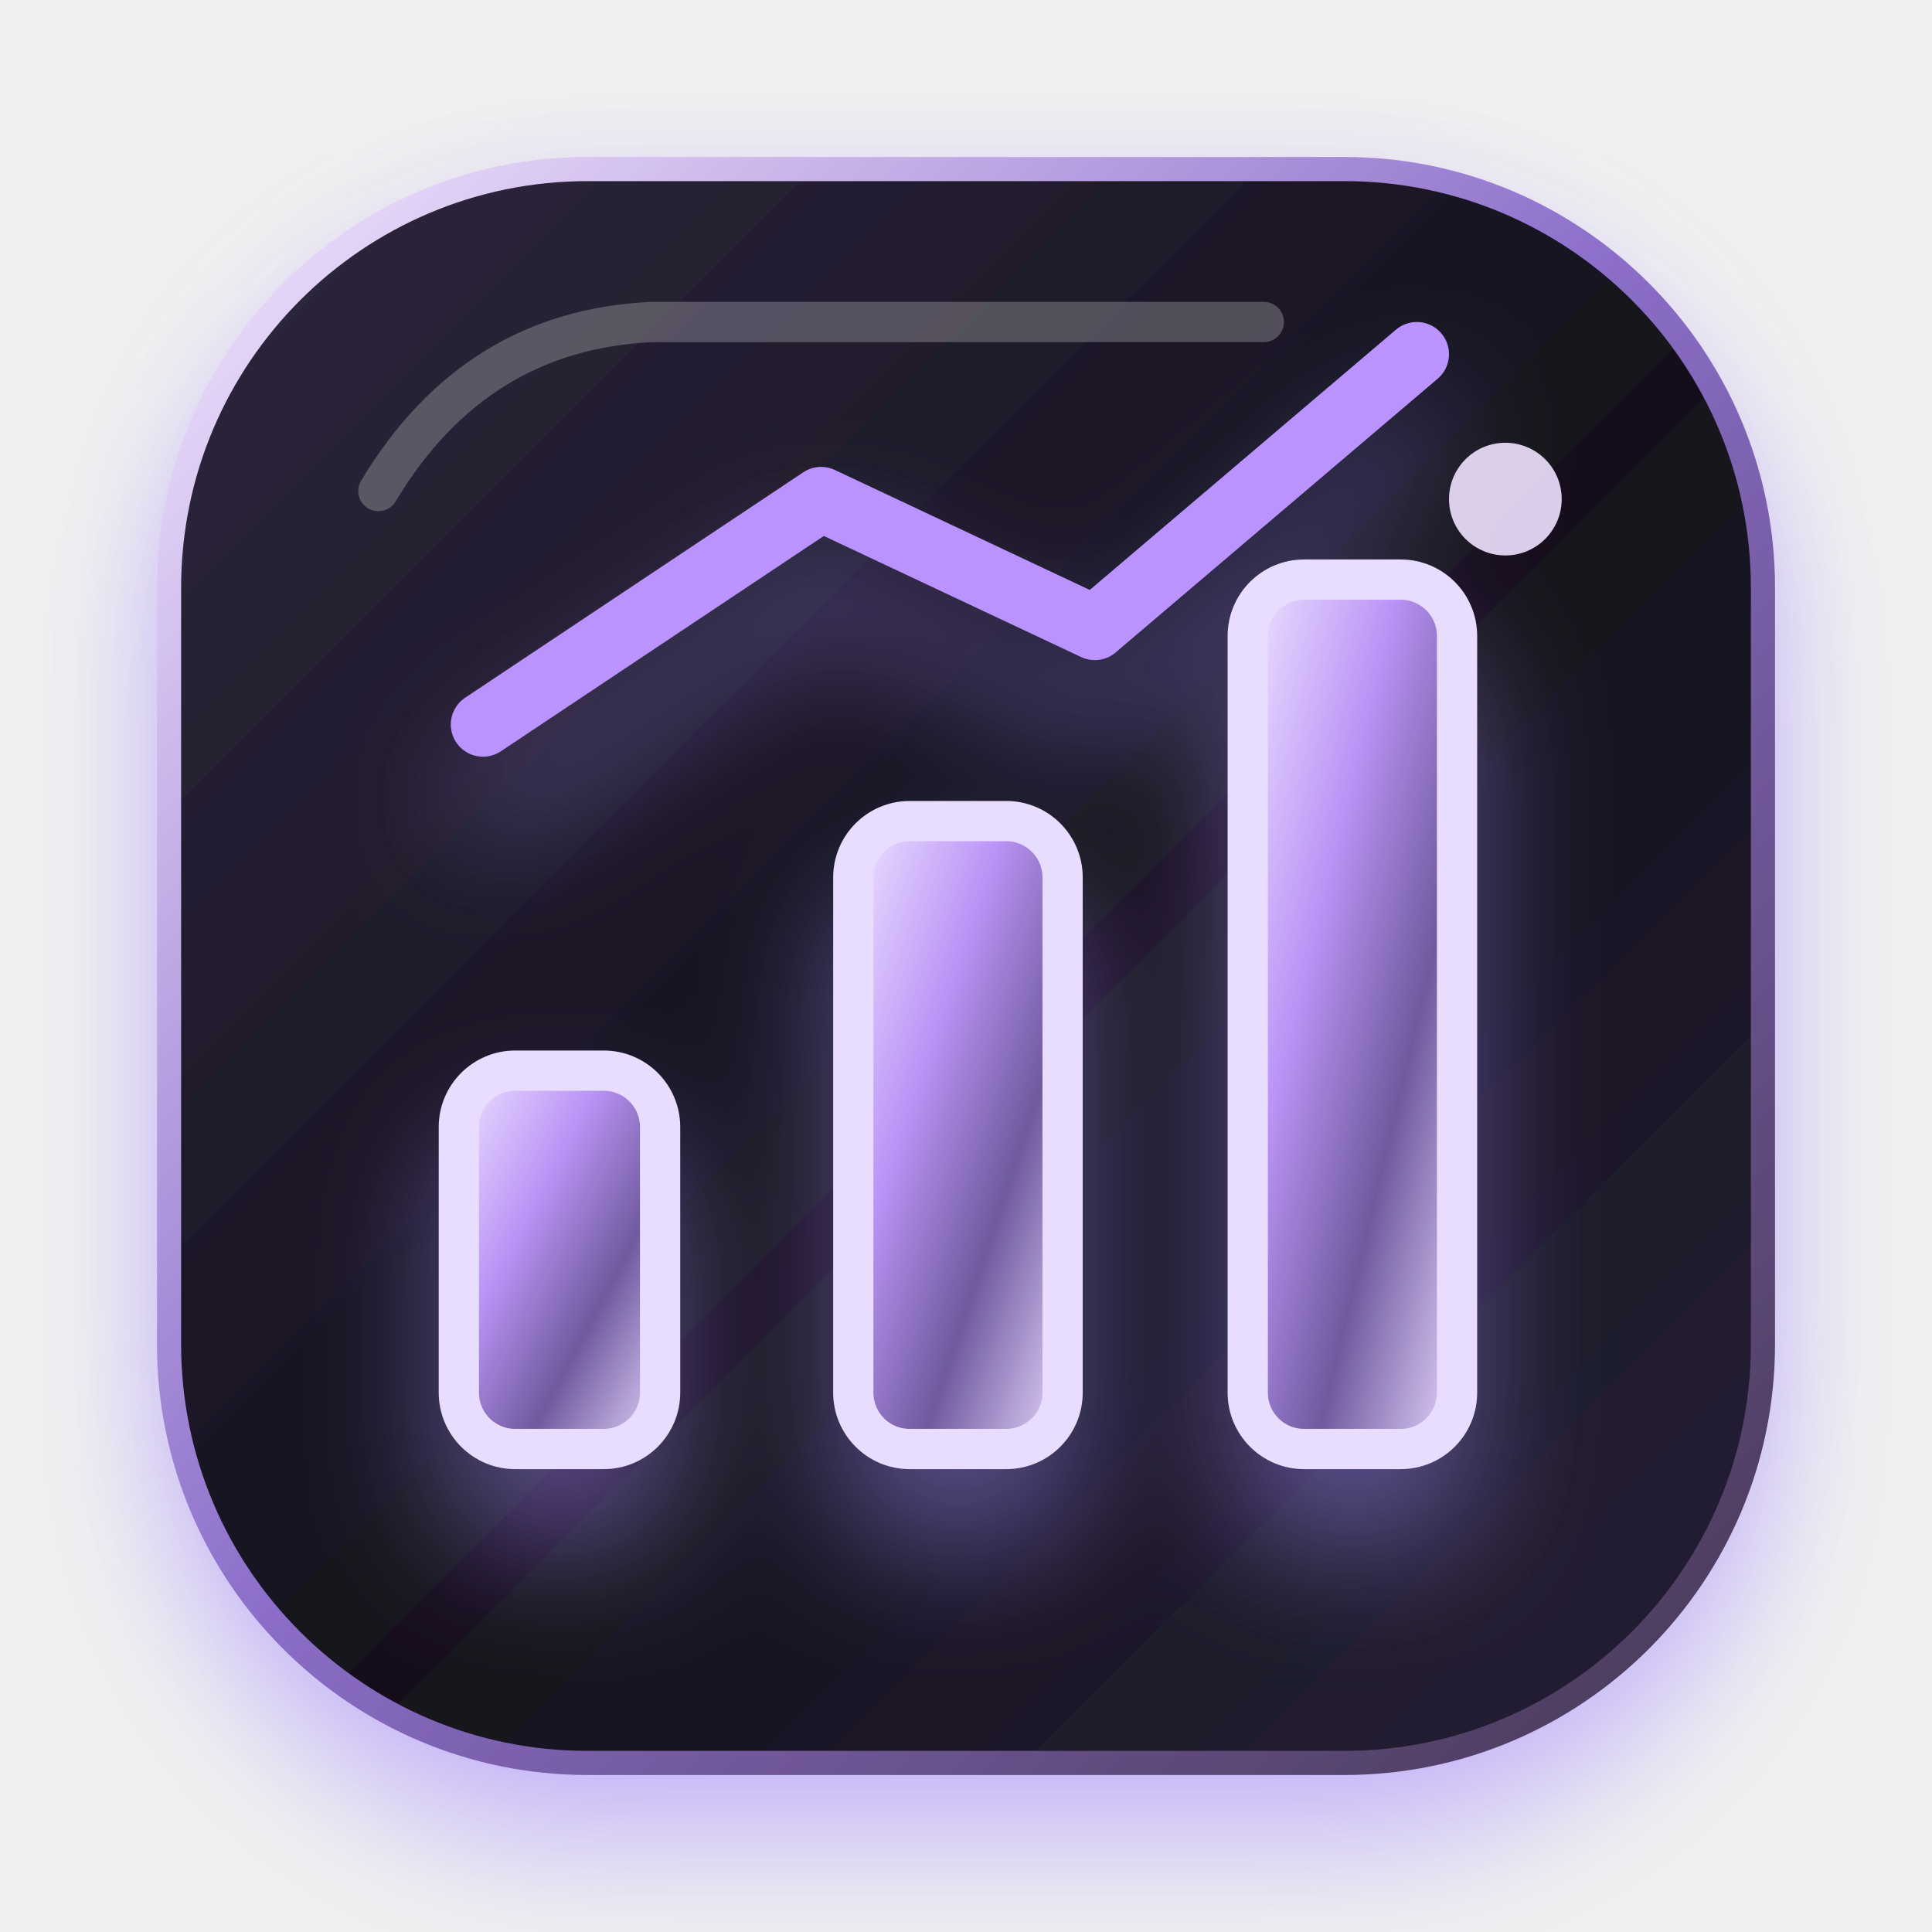
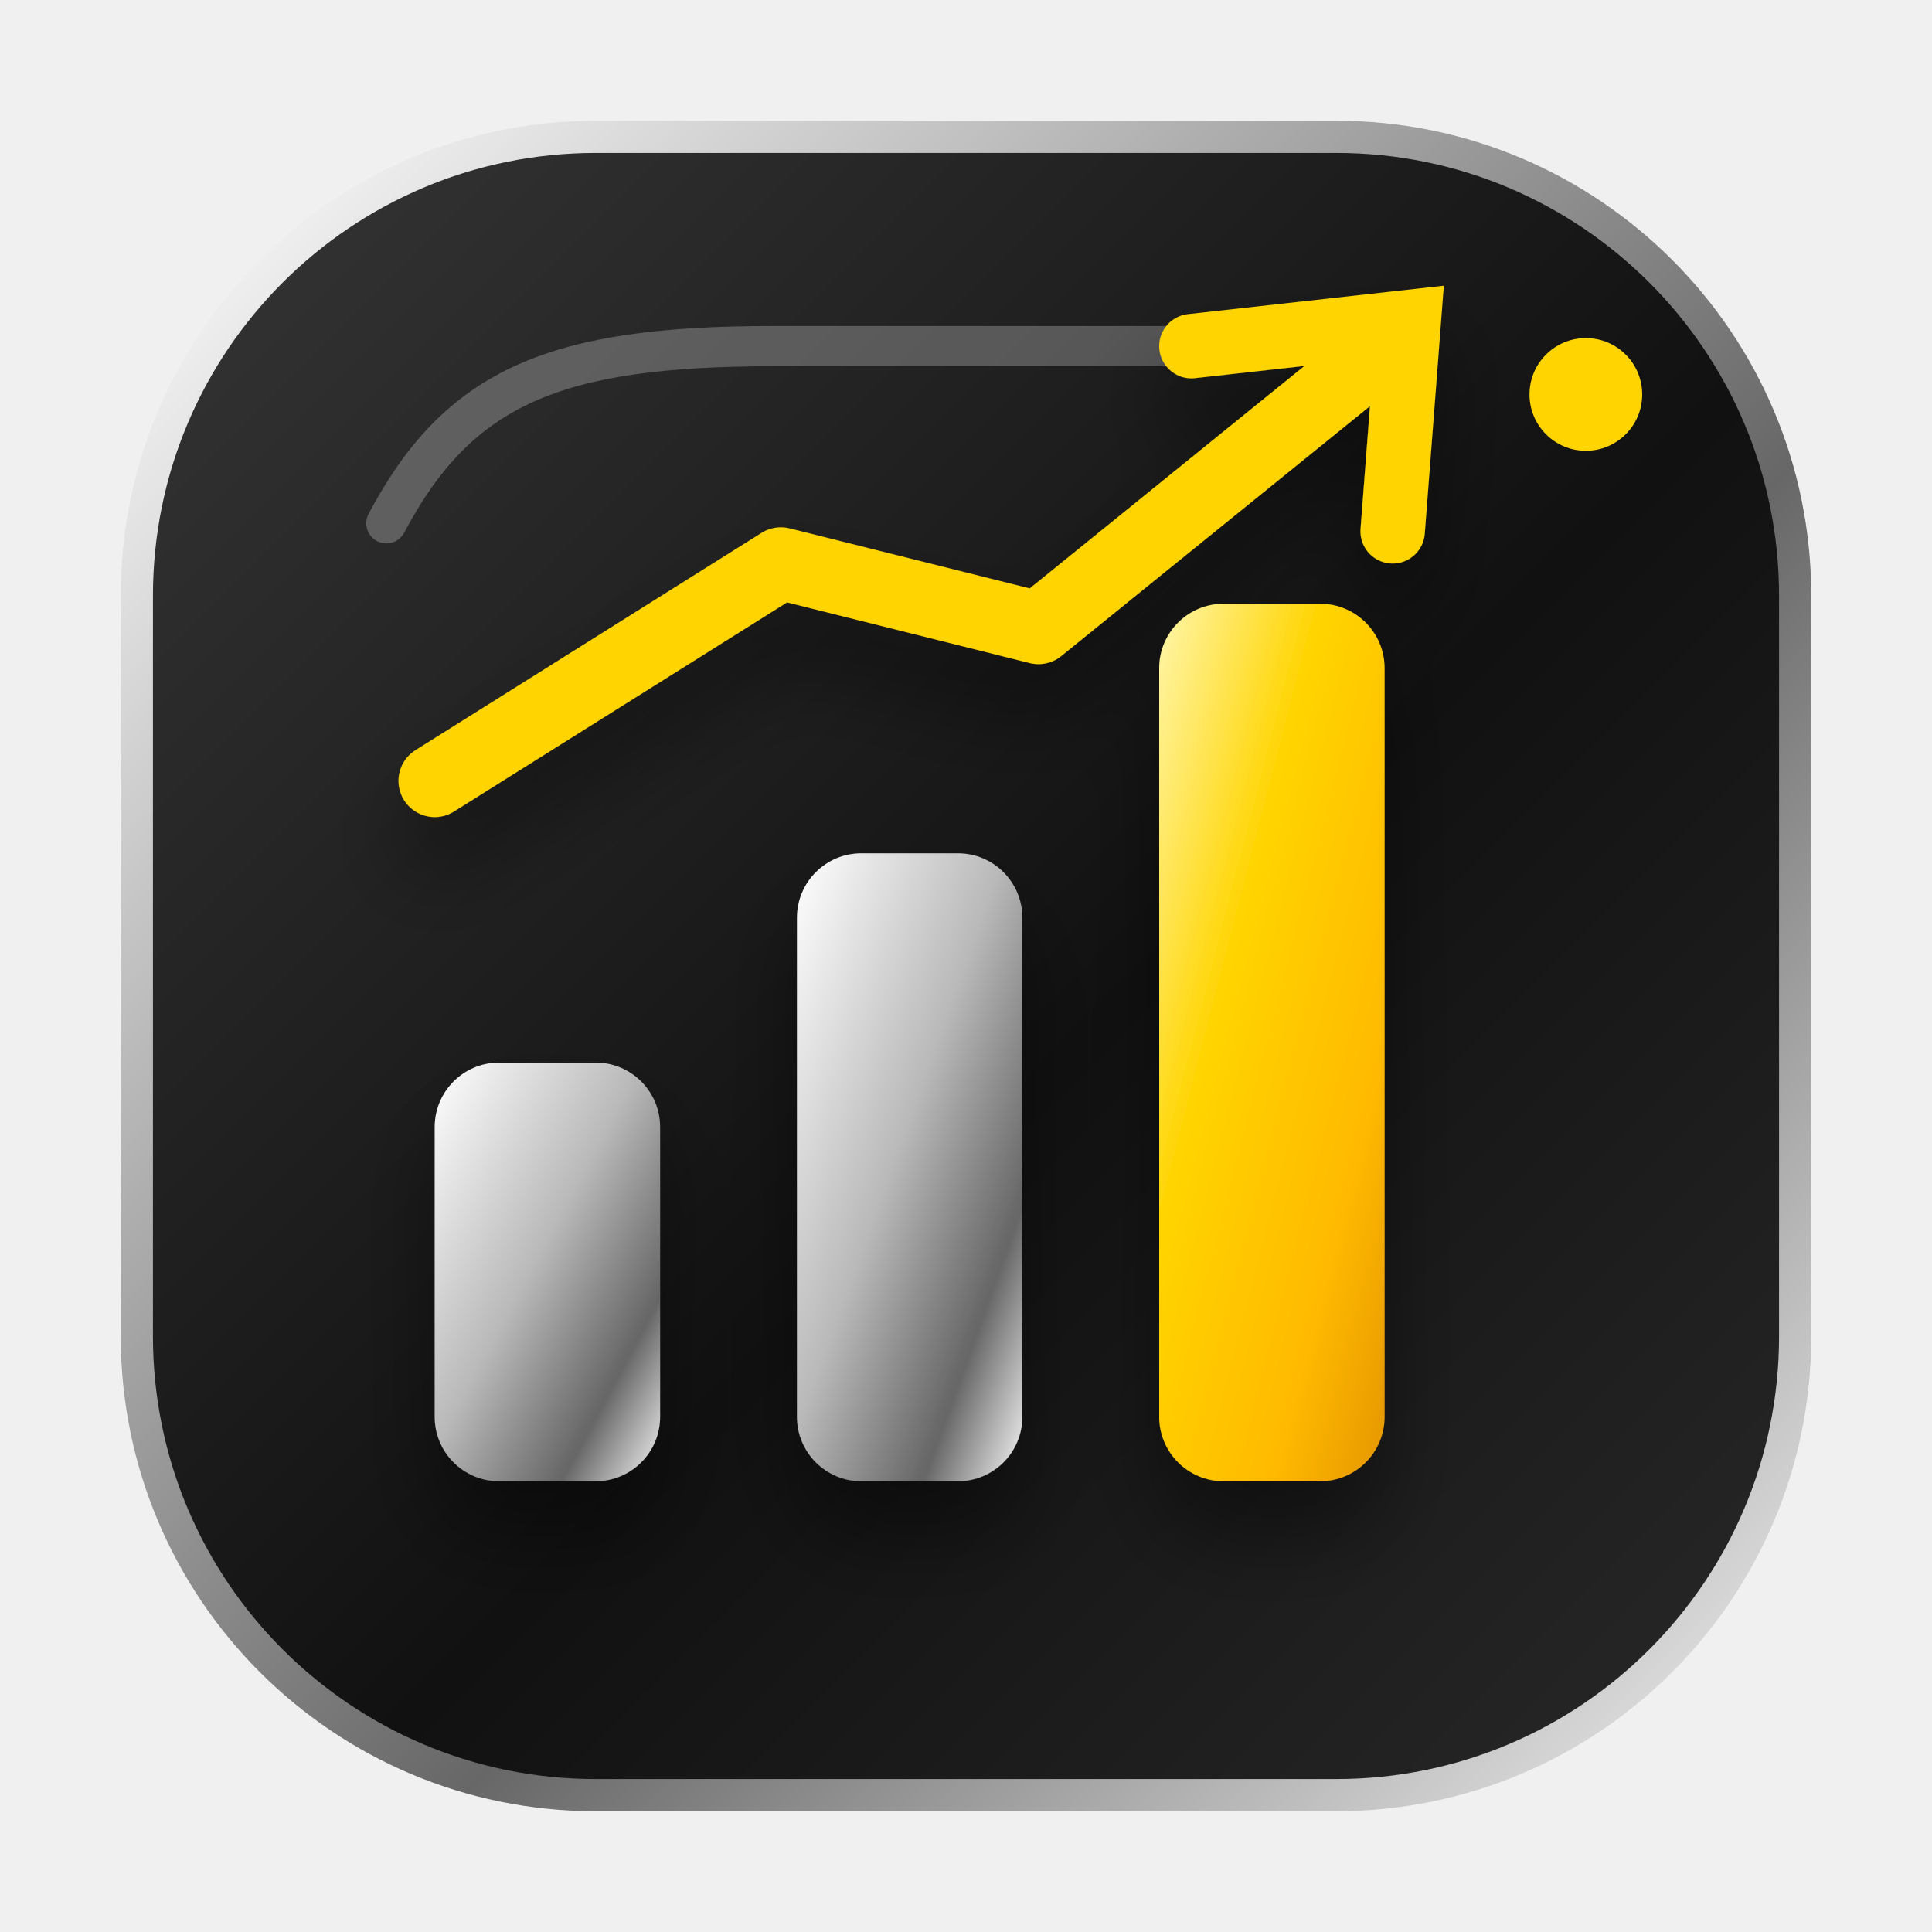
- <svg xmlns="http://www.w3.org/2000/svg" viewBox="0 0 240 240" role="img" aria-label="FITKNOW chart">
+ <svg xmlns="http://www.w3.org/2000/svg" viewBox="0 0 240 240" role="img" aria-label="chart">
  <defs>
-     <linearGradient id="case" x1="0" y1="0" x2="1" y2="1">
-       <stop stop-color="#30283f" />
-       <stop offset=".54" stop-color="#12111c" />
-       <stop offset="1" stop-color="#272237" />
+     <linearGradient id="panel" x1="0" y1="0" x2="1" y2="1">
+       <stop stop-color="#363636" />
+       <stop offset=".56" stop-color="#111111" />
+       <stop offset="1" stop-color="#292929" />
    </linearGradient>
    <linearGradient id="rim" x1="0" y1="0" x2="1" y2="1">
-       <stop stop-color="#f3e6ff" />
-       <stop offset=".48" stop-color="#8c6eca" />
-       <stop offset="1" stop-color="#463751" />
+       <stop stop-color="#ffffff" />
+       <stop offset=".6" stop-color="#676767" />
+       <stop offset="1" stop-color="#eeeeee" />
    </linearGradient>
-     <linearGradient id="metal" x1="0" y1="0" x2="1" y2="1">
-       <stop stop-color="#efe4ff" />
-       <stop offset=".36" stop-color="#ba94f6" />
-       <stop offset=".66" stop-color="#705a9e" />
-       <stop offset="1" stop-color="#e8d7ff" />
+     <linearGradient id="silver" x1="0" y1="0" x2="1" y2="1">
+       <stop stop-color="#ffffff" />
+       <stop offset=".46" stop-color="#b9b9b9" />
+       <stop offset=".78" stop-color="#666666" />
+       <stop offset="1" stop-color="#f5f5f5" />
    </linearGradient>
-     <filter id="glow" x="-50%" y="-50%" width="200%" height="200%">
-       <feGaussianBlur stdDeviation="7" />
-     </filter>
-     <filter id="shadow" x="-50%" y="-50%" width="200%" height="200%">
-       <feDropShadow dx="0" dy="10" stdDeviation="8" flood-color="#a78cff" flood-opacity=".45" />
+     <linearGradient id="gold" x1="0" y1="0" x2="1" y2="1">
+       <stop stop-color="#fff6ab" />
+       <stop offset=".36" stop-color="#ffd400" />
+       <stop offset=".75" stop-color="#ffba00" />
+       <stop offset="1" stop-color="#e59600" />
+     </linearGradient>
+     <filter id="shadow" x="-40%" y="-40%" width="180%" height="180%">
+       <feDropShadow dx="0" dy="7" stdDeviation="5" flood-color="#000" flood-opacity=".4" />
    </filter>
  </defs>
-   <rect x="22" y="24" width="196" height="196" rx="55" fill="#9e81fa" opacity=".33" filter="url(#glow)" />
-   <rect x="21" y="21" width="198" height="198" rx="52" fill="url(#case)" stroke="url(#rim)" stroke-width="3" filter="url(#shadow)" />
-   <path d="M47 61q12-20 34-21h76" stroke="#fff" opacity=".24" stroke-width="5" stroke-linecap="round" fill="none" />
+   <rect x="17" y="17" width="206" height="206" rx="57" fill="url(#panel)" stroke="url(#rim)" stroke-width="4" />
+   <path d="M48 65c9-17 21-22 48-22h66" stroke="#fff" stroke-opacity=".25" stroke-width="5" fill="none" stroke-linecap="round" />
  <g filter="url(#shadow)">
-     <g fill="url(#metal)" stroke="#e8dcff" stroke-width="5">
-       <rect x="57" y="133" width="25" height="47" rx="7" />
-       <rect x="106" y="102" width="26" height="78" rx="7" />
-       <rect x="155" y="72" width="26" height="108" rx="7" />
-     </g>
-     <path d="M60 90l42-28 34 16 40-34" fill="none" stroke="#ba93ff" stroke-width="8" stroke-linecap="round" stroke-linejoin="round" />
+     <rect x="54" y="132" width="28" height="52" rx="8" fill="url(#silver)" />
+     <rect x="99" y="106" width="28" height="78" rx="8" fill="url(#silver)" />
+     <rect x="144" y="75" width="28" height="109" rx="8" fill="url(#gold)" />
+     <path d="M54 97l43-27 32 8 42-34" fill="none" stroke="#FFD400" stroke-width="9" stroke-linecap="round" stroke-linejoin="round" />
+     <path d="m148 43 27-3-2 26" fill="none" stroke="#FFD400" stroke-width="8" stroke-linecap="round" />
  </g>
-   <circle cx="187" cy="62" r="7" fill="#efe2ff" opacity=".9" />
+   <circle cx="197" cy="49" r="7" fill="#ffd400" />
</svg>
